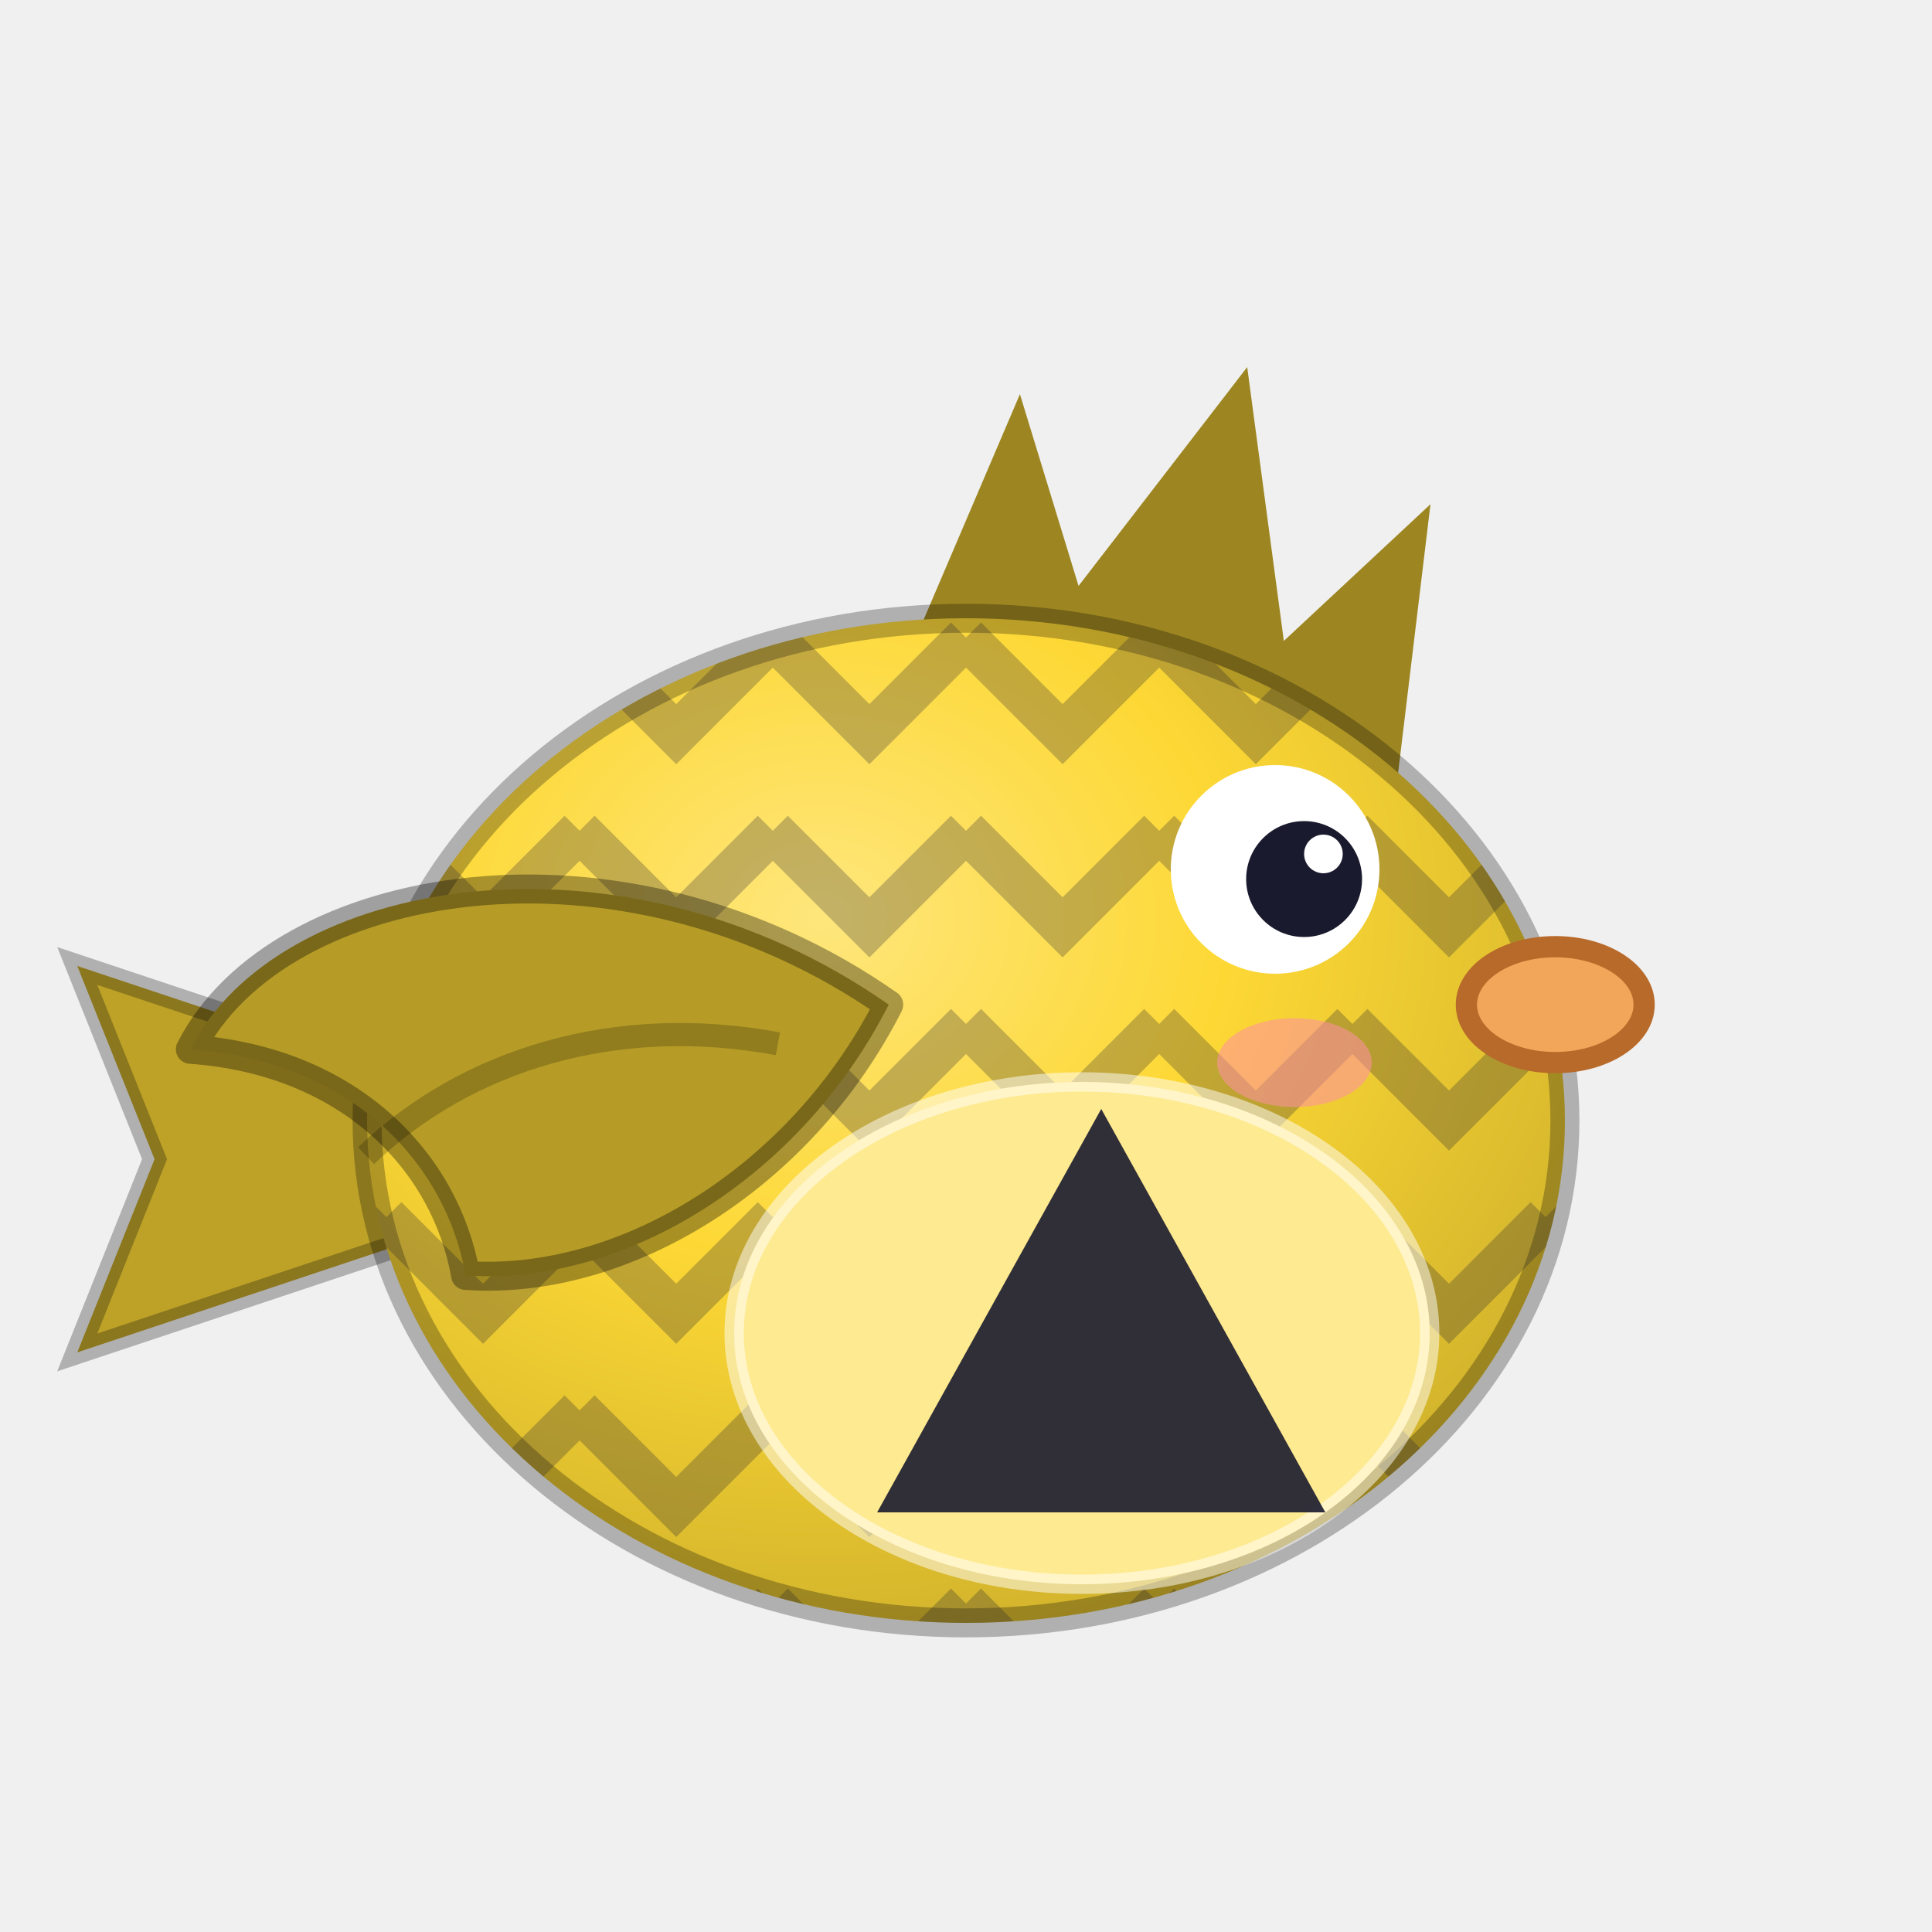
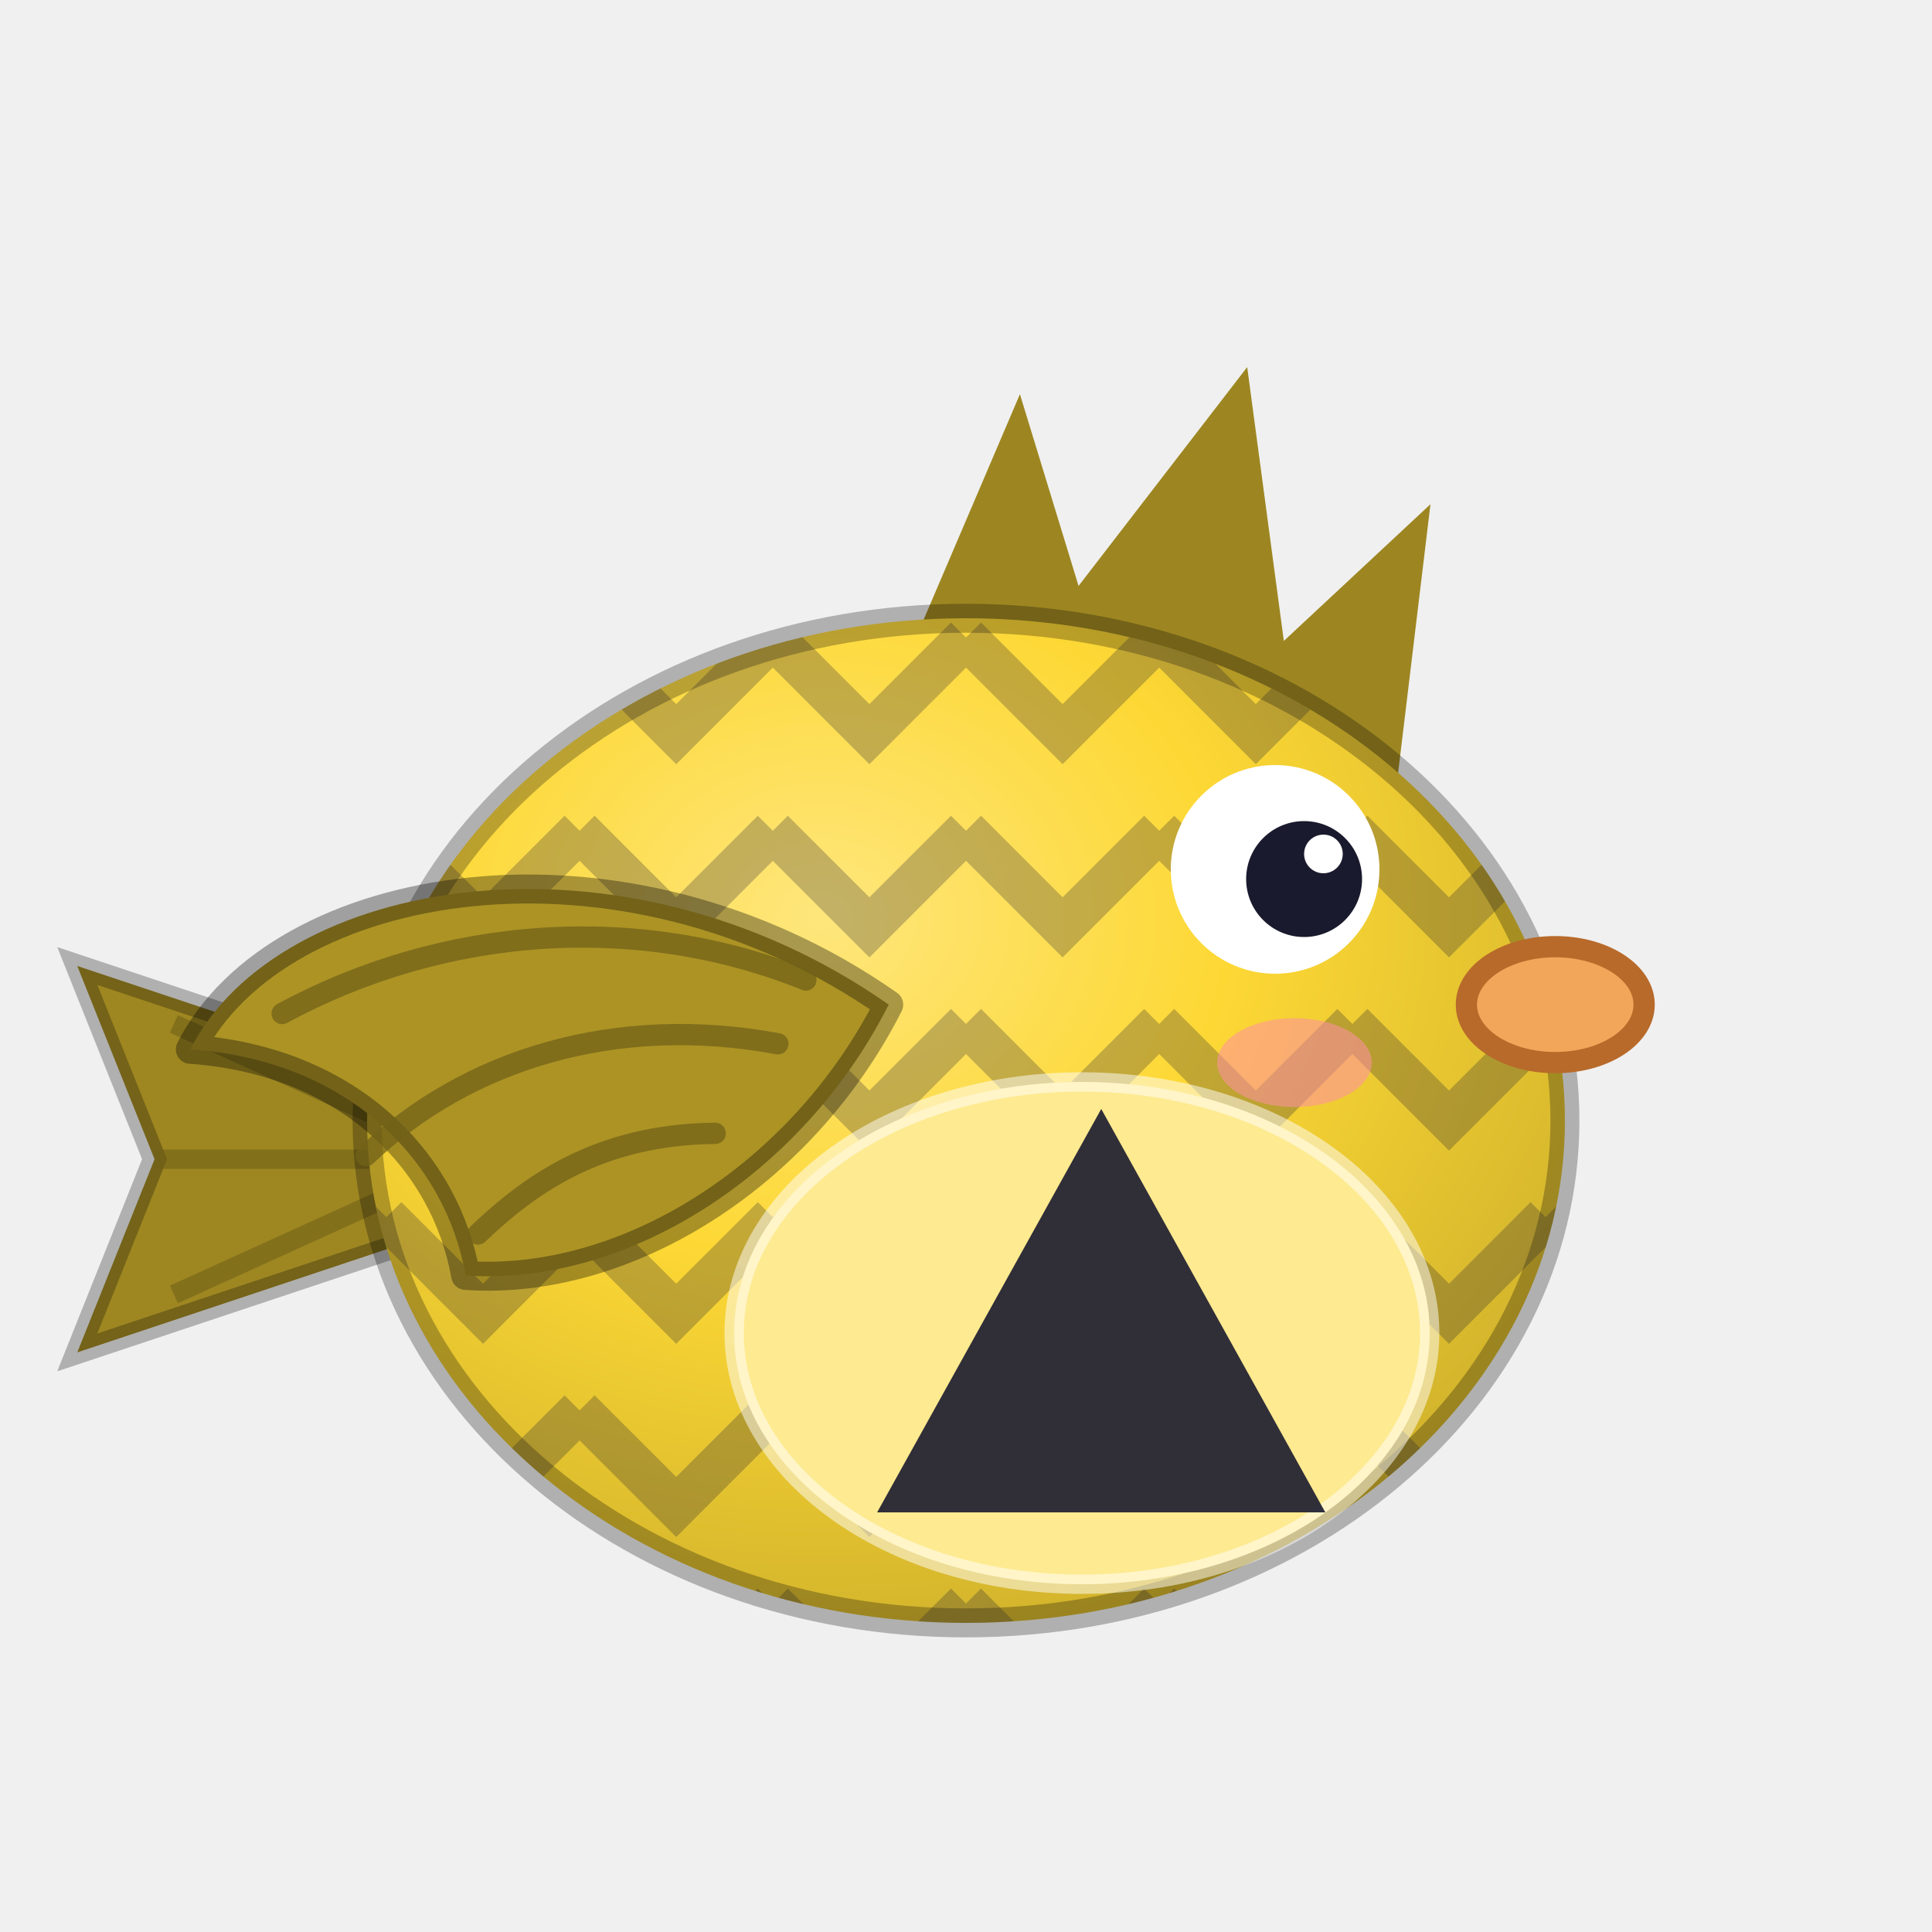
<svg xmlns="http://www.w3.org/2000/svg" viewBox="0 0 100 100" data-kind="color" data-color="yellow" data-side-frame="2">
  <defs>
    <radialGradient id="sbyellow" cx="38%" cy="30%" r="75%">
      <stop offset="0" stop-color="#FEE67C" />
      <stop offset=".45" stop-color="#FDD835" />
      <stop offset="1" stop-color="#CFB12B" />
    </radialGradient>
    <pattern id="sptyellow" width="10" height="10" patternUnits="userSpaceOnUse">
      <g opacity=".26">
        <path d="M0 3 L5 8 L10 3" fill="none" stroke="#1A1A2E" stroke-width="2.2" />
      </g>
    </pattern>
    <clipPath id="scbyellow">
      <ellipse cx="50" cy="58" rx="31" ry="26" />
    </clipPath>
  </defs>
-   <path d="M22 56 L4 50 L8 60 L4 70 L22 64z" fill="#BEA228" stroke="#0004" stroke-width="1.2" />
+   <path d="M22 56 L4 50 L8 60 L4 70 L22 64z" fill="#9E8721" stroke="#0004" stroke-width="1.2" />
+   <path d="M20 60 L8 60 M20 58 L9 53 M20 62 L9 67" stroke="#726118" stroke-width="1" opacity=".6" />
  <g transform="translate(60 36) scale(1.1) rotate(15) translate(-50 -30)">
    <path d="M38 32 L40 18 L45 26 L50 14 L55 26 L60 18 L62 32z" fill="#9D8621" />
  </g>
  <ellipse cx="50" cy="58" rx="31" ry="26" fill="url(#sbyellow)" stroke="#0004" stroke-width="1.5" />
  <rect x="18" y="30" width="64" height="56" fill="url(#sptyellow)" clip-path="url(#scbyellow)" />
  <ellipse cx="56" cy="69" rx="18" ry="13" fill="#FEEA90" stroke="#fff" stroke-opacity=".5" stroke-width="1" />
  <g transform="translate(57 69) scale(.58) translate(-50 -50)">
    <polygon points="50,30 70,66 30,66" fill="#1A1A2E" fill-opacity=".9" />
  </g>
  <circle cx="66" cy="45" r="5.4" fill="#fff" />
  <circle cx="67.5" cy="45.5" r="3" fill="#1A1A2E" />
  <circle cx="68.5" cy="44.2" r="1" fill="#fff" />
  <ellipse cx="80.5" cy="52" rx="4.6" ry="3" fill="#F2A65A" stroke="#B86A2A" stroke-width="1.1" />
  <ellipse cx="67" cy="55" rx="4" ry="2.3" fill="#FF8FA3" opacity=".55" />
  <g transform="rotate(-10 46 52)">
-     <path d="M46 52 C34 40 16 40 10 48 C18 50 22 56 22 62 C30 64 40 60 46 52z" fill="#B69C26" stroke="#0005" stroke-width="1.5" stroke-linejoin="round" />
-     <path d="M40 53 C32 50 24 51 18 55" fill="none" stroke="#0003" stroke-width="1.2" />
+     <path d="M46 52 C34 40 16 40 10 48 C18 50 22 56 22 62 C30 64 40 60 46 52z" fill="#AC9324" stroke="#0005" stroke-width="1.5" stroke-linejoin="round" />
+     <path d="M40 53 C32 50 24 51 18 55 M42 50 C34 45 24 44 15 47 M36 57 C30 56 26 58 23 60" fill="none" stroke="#726118" stroke-width="1.1" stroke-linecap="round" opacity=".75" />
  </g>
  <g transform="translate(0 0)" />
</svg>
